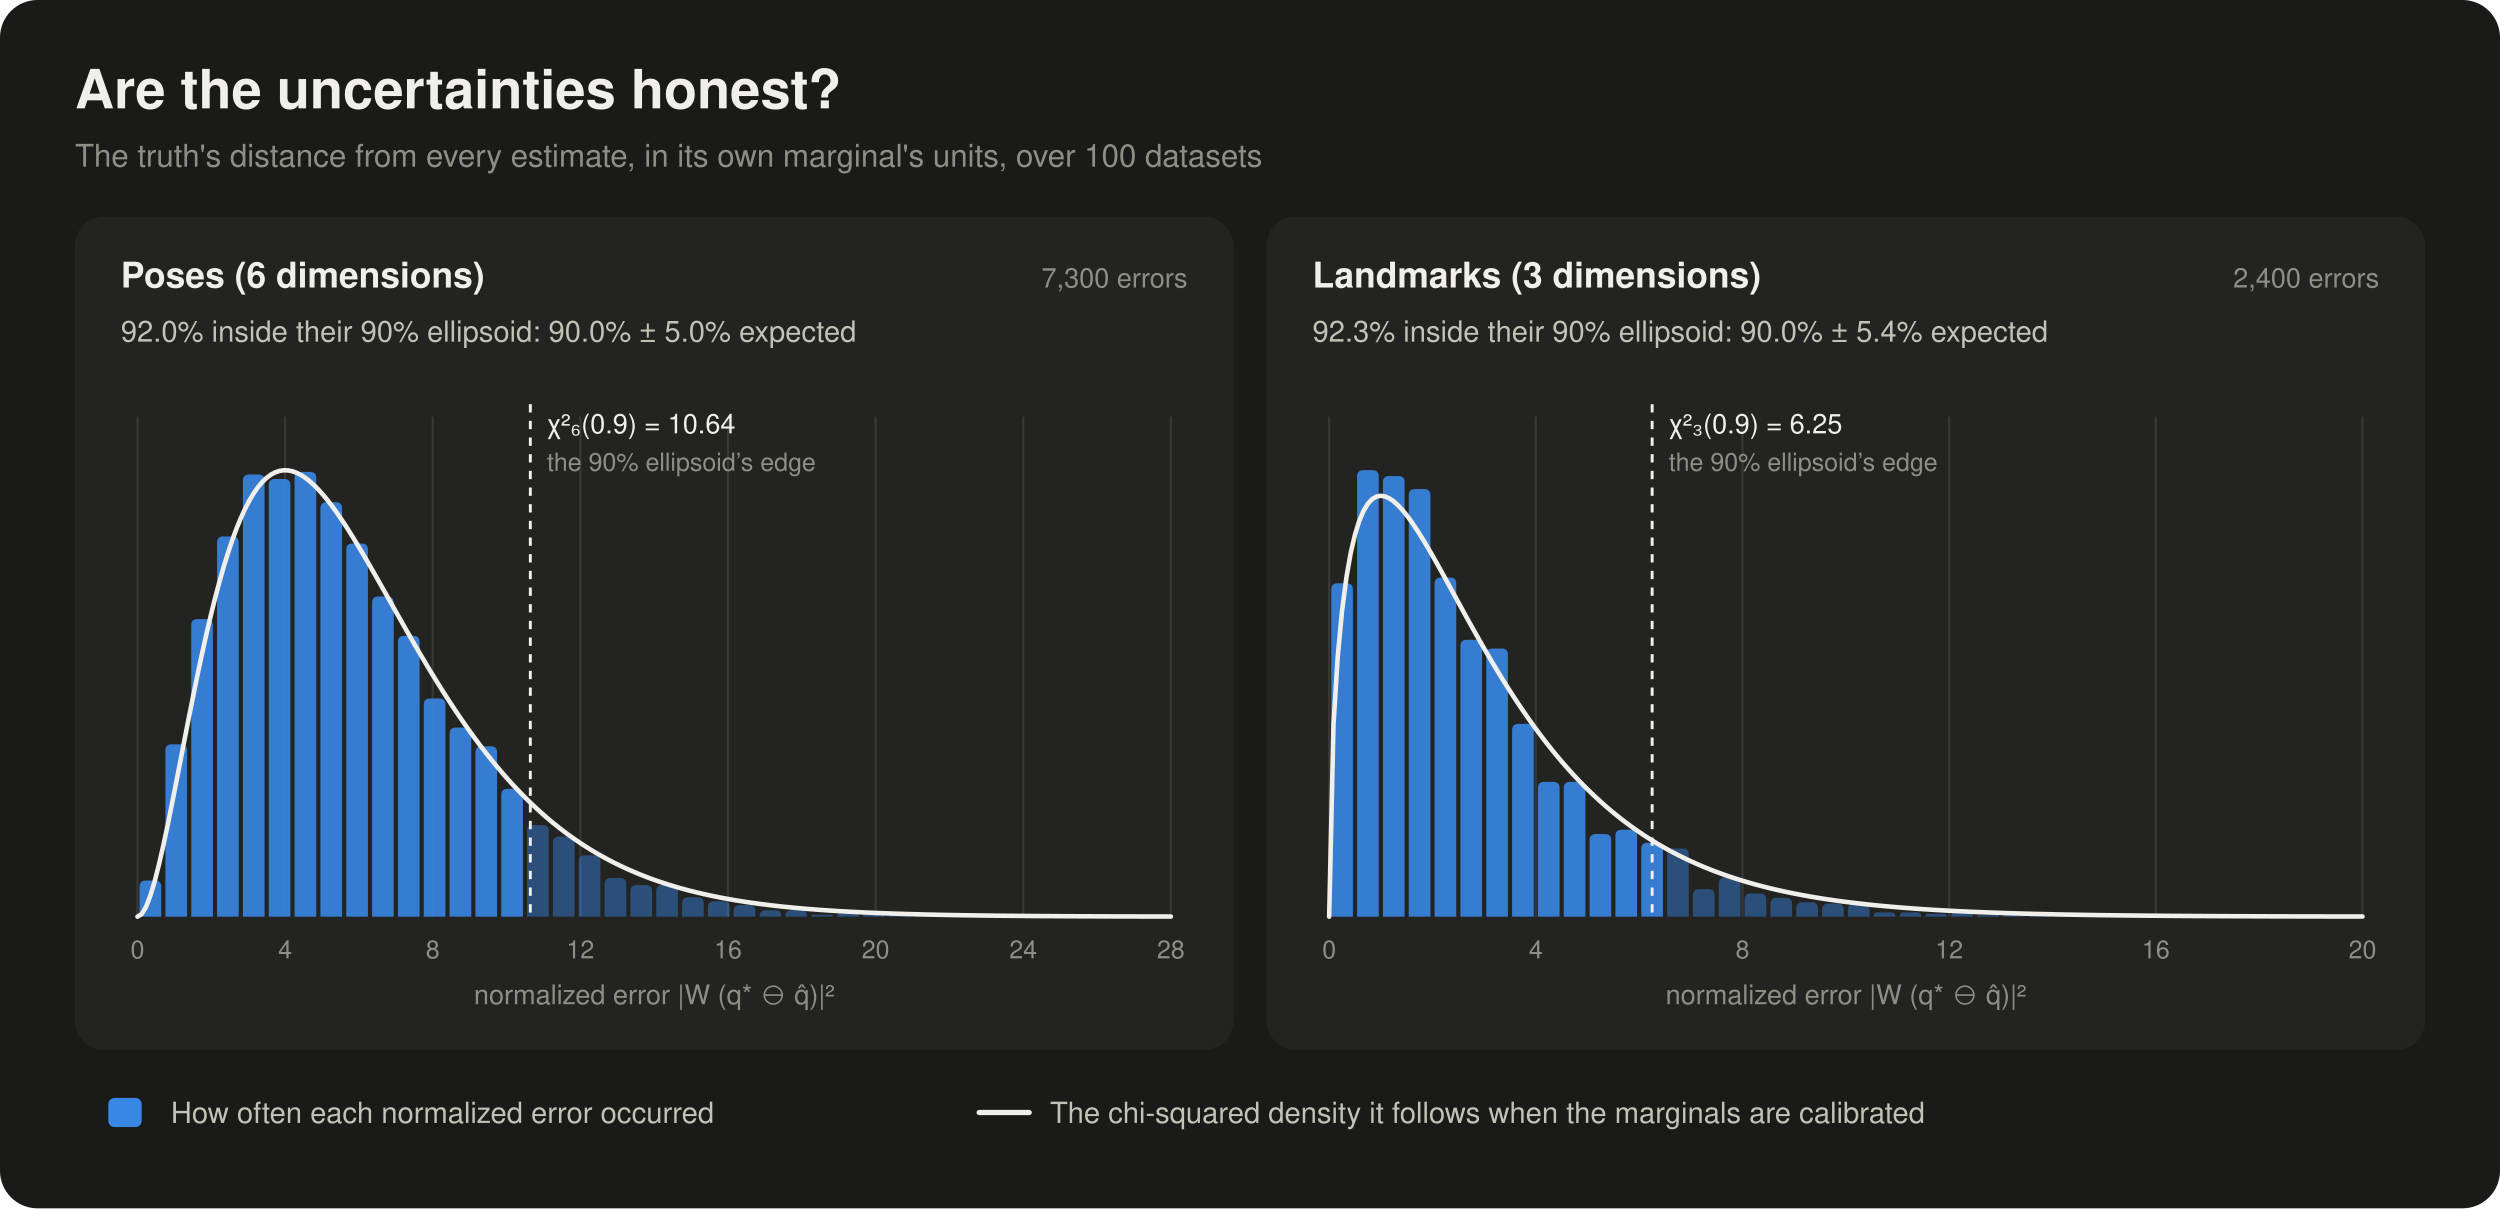
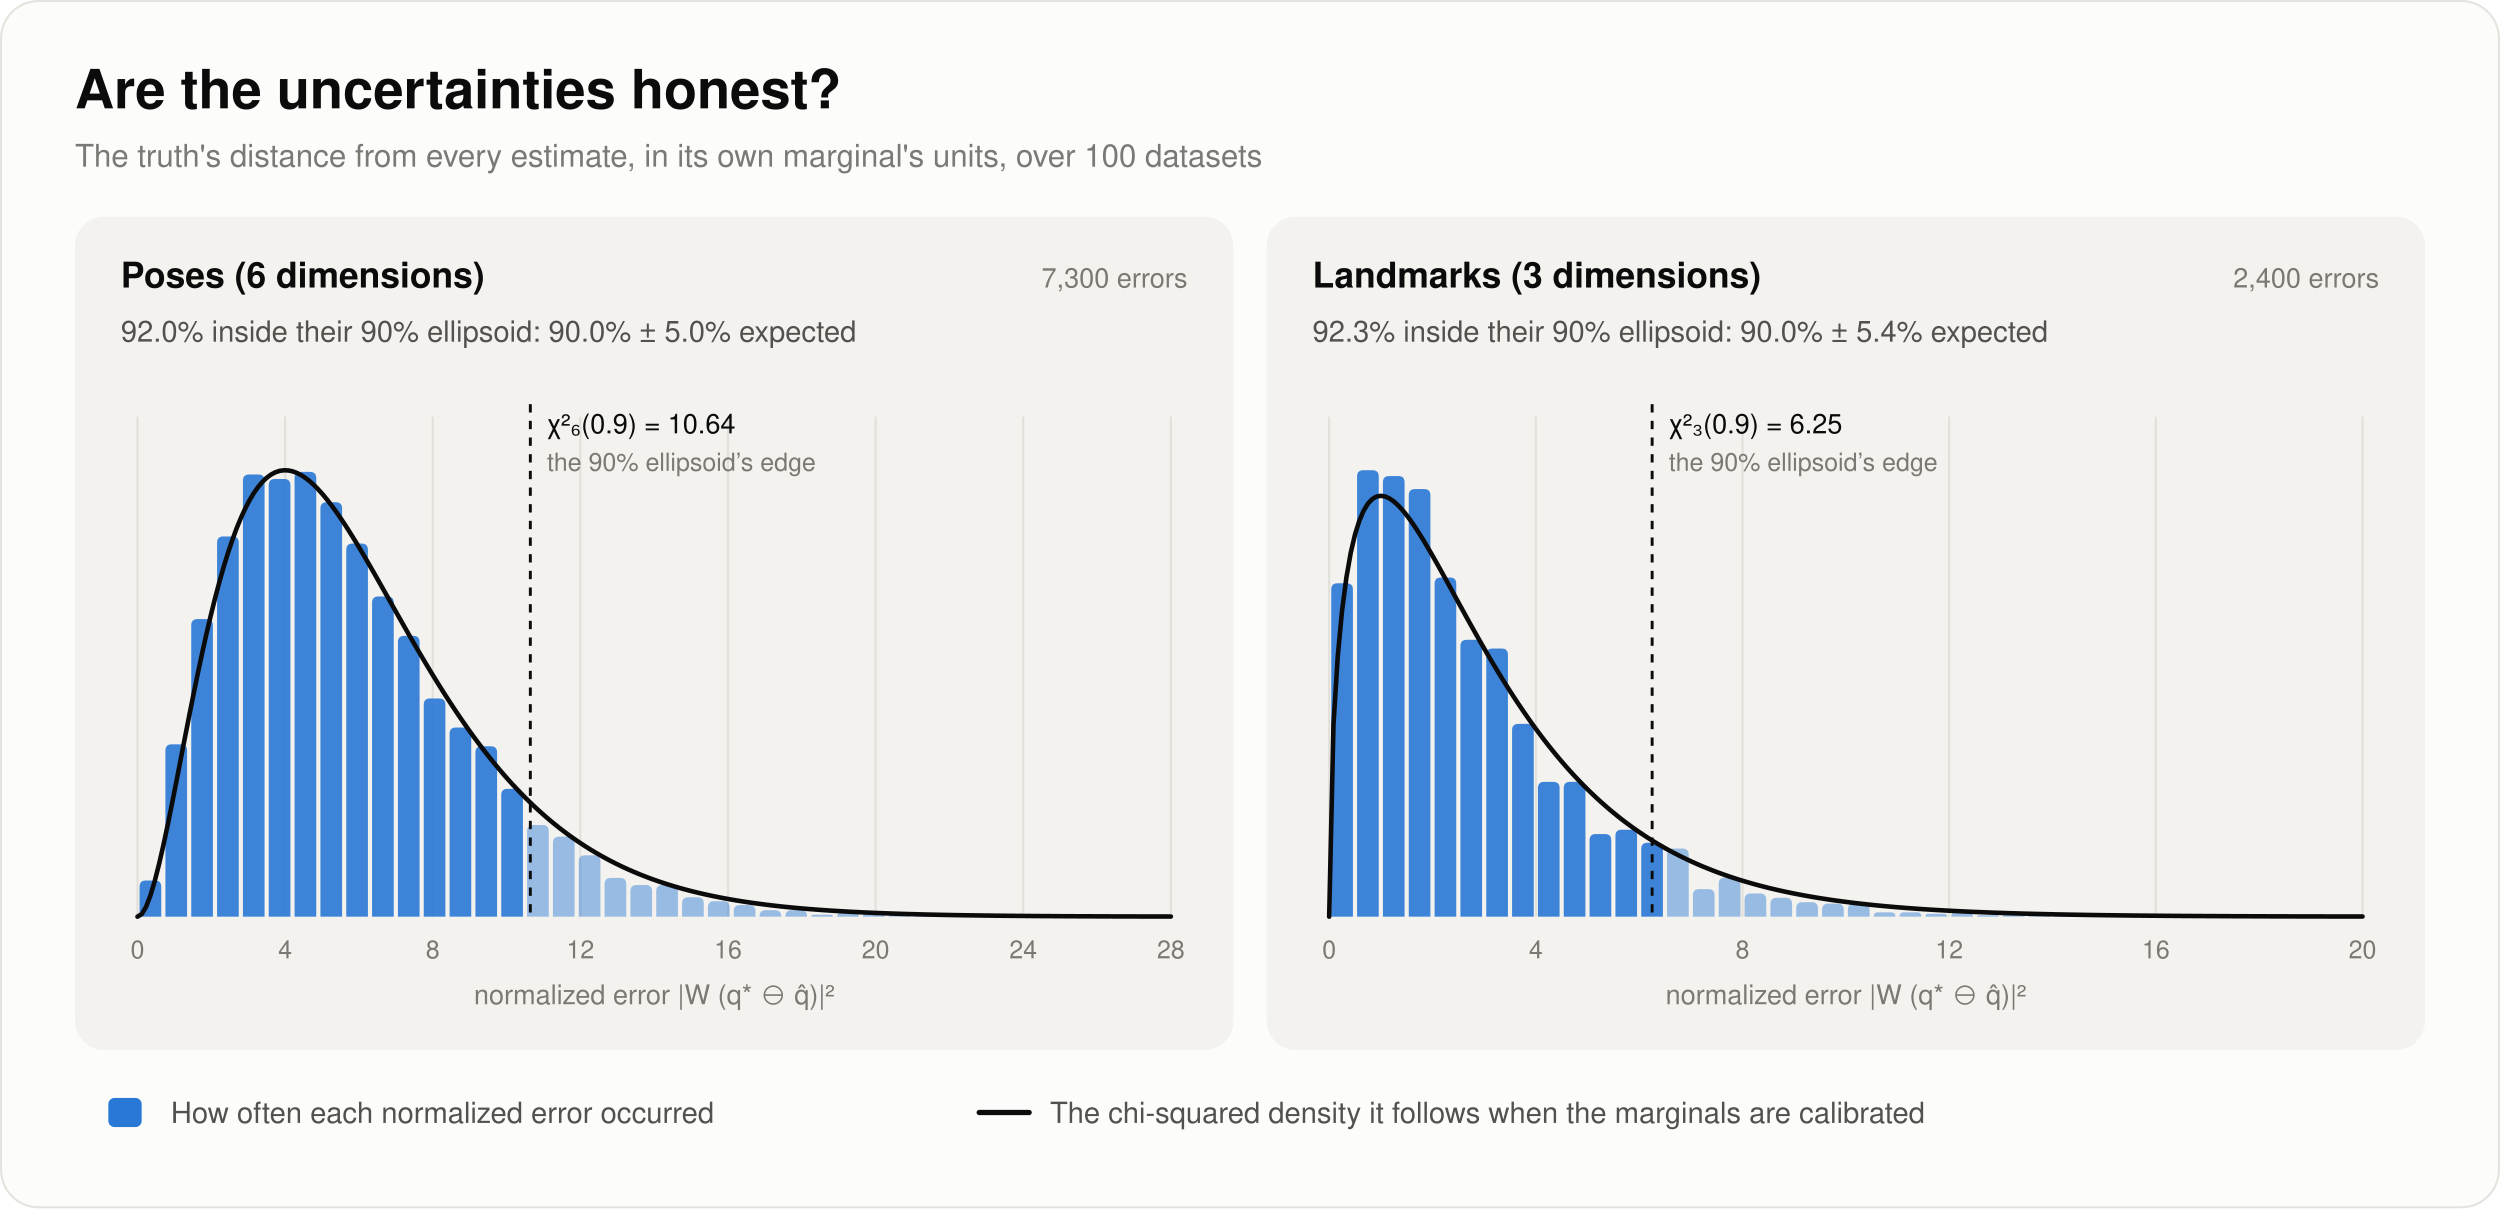
<svg xmlns="http://www.w3.org/2000/svg" viewBox="0 0 1200 580" width="1200" height="580" role="img" aria-label="Histograms of the normalized errors of the poses and the landmarks against the chi-squared densities they follow when the Laplace marginals are calibrated" font-family="ui-sans-serif, system-ui, -apple-system, 'Segoe UI', Helvetica, Arial, sans-serif">
-   <rect width="1200" height="580" rx="18" fill="#1a1a19" />
-   <text x="36" y="52" font-size="26" font-weight="650" fill="#f0efec" text-anchor="start">Are the uncertainties honest?</text>
-   <text x="36" y="80" font-size="15" font-weight="400" fill="#8f8e86" text-anchor="start">The truth's distance from every estimate, in its own marginal's units, over 100 datasets</text>
-   <rect x="36" y="104" width="556" height="400" rx="14" fill="#232321" />
-   <text x="58" y="138" font-size="17" font-weight="600" fill="#f0efec" text-anchor="start">Poses (6 dimensions)</text>
-   <path d="M66 200V440" stroke="#383835" stroke-width="1" />
-   <text x="66" y="460" font-size="12" font-weight="400" fill="#8f8e86" text-anchor="middle">0</text>
-   <path d="M136.86 200V440" stroke="#383835" stroke-width="1" />
-   <text x="136.86" y="460" font-size="12" font-weight="400" fill="#8f8e86" text-anchor="middle">4</text>
-   <path d="M207.71 200V440" stroke="#383835" stroke-width="1" />
-   <text x="207.71" y="460" font-size="12" font-weight="400" fill="#8f8e86" text-anchor="middle">8</text>
-   <path d="M278.57 200V440" stroke="#383835" stroke-width="1" />
-   <text x="278.57" y="460" font-size="12" font-weight="400" fill="#8f8e86" text-anchor="middle">12</text>
-   <path d="M349.43 200V440" stroke="#383835" stroke-width="1" />
-   <text x="349.43" y="460" font-size="12" font-weight="400" fill="#8f8e86" text-anchor="middle">16</text>
-   <path d="M420.29 200V440" stroke="#383835" stroke-width="1" />
-   <text x="420.29" y="460" font-size="12" font-weight="400" fill="#8f8e86" text-anchor="middle">20</text>
-   <path d="M491.14 200V440" stroke="#383835" stroke-width="1" />
-   <text x="491.14" y="460" font-size="12" font-weight="400" fill="#8f8e86" text-anchor="middle">24</text>
-   <path d="M562 200V440" stroke="#383835" stroke-width="1" />
-   <text x="562" y="460" font-size="12" font-weight="400" fill="#8f8e86" text-anchor="middle">28</text>
-   <text x="314" y="482" font-size="13" font-weight="400" fill="#8f8e86" text-anchor="middle">normalized error |W (q* ⊖ q̂)|²</text>
-   <path d="M67 440V425.65Q67 422.65 70 422.65H74.4Q77.4 422.65 77.4 425.65V440Z" fill="#3987e5" fill-opacity="0.9" />
-   <path d="M79.4 440V360.27Q79.4 357.27 82.4 357.27H86.8Q89.8 357.27 89.8 360.27V440Z" fill="#3987e5" fill-opacity="0.9" />
-   <path d="M91.8 440V300.16Q91.8 297.16 94.8 297.16H99.2Q102.2 297.16 102.2 300.16V440Z" fill="#3987e5" fill-opacity="0.9" />
-   <path d="M104.2 440V260.49Q104.2 257.49 107.2 257.49H111.6Q114.6 257.49 114.6 260.49V440Z" fill="#3987e5" fill-opacity="0.9" />
-   <path d="M116.6 440V230.75Q116.6 227.75 119.6 227.75H124Q127 227.75 127 230.75V440Z" fill="#3987e5" fill-opacity="0.9" />
-   <path d="M129 440V232.92Q129 229.92 132 229.92H136.4Q139.4 229.92 139.4 232.92V440Z" fill="#3987e5" fill-opacity="0.9" />
-   <path d="M141.4 440V229.51Q141.4 226.51 144.4 226.51H148.8Q151.8 226.51 151.8 229.51V440Z" fill="#3987e5" fill-opacity="0.9" />
-   <path d="M153.8 440V244.07Q153.8 241.07 156.8 241.07H161.2Q164.2 241.07 164.2 244.07V440Z" fill="#3987e5" fill-opacity="0.9" />
-   <path d="M166.2 440V263.9Q166.2 260.9 169.2 260.9H173.6Q176.6 260.9 176.6 263.9V440Z" fill="#3987e5" fill-opacity="0.9" />
-   <path d="M178.6 440V289.31Q178.6 286.31 181.6 286.31H186Q189 286.31 189 289.31V440Z" fill="#3987e5" fill-opacity="0.9" />
-   <path d="M191 440V308.21Q191 305.21 194 305.21H198.4Q201.4 305.21 201.4 308.21V440Z" fill="#3987e5" fill-opacity="0.9" />
-   <path d="M203.4 440V338.27Q203.4 335.27 206.4 335.27H210.8Q213.8 335.27 213.8 338.27V440Z" fill="#3987e5" fill-opacity="0.9" />
-   <path d="M215.8 440V352.21Q215.8 349.21 218.8 349.21H223.2Q226.2 349.21 226.2 352.21V440Z" fill="#3987e5" fill-opacity="0.9" />
-   <path d="M228.2 440V361.2Q228.2 358.2 231.2 358.2H235.6Q238.6 358.2 238.6 361.2V440Z" fill="#3987e5" fill-opacity="0.9" />
-   <path d="M240.6 440V381.65Q240.6 378.65 243.6 378.65H248Q251 378.65 251 381.65V440Z" fill="#3987e5" fill-opacity="0.9" />
-   <path d="M253 440V399Q253 396 256 396H260.4Q263.4 396 263.4 399V440Z" fill="#3987e5" fill-opacity="0.45" />
-   <path d="M265.4 440V404.58Q265.4 401.58 268.4 401.58H272.8Q275.8 401.58 275.8 404.58V440Z" fill="#3987e5" fill-opacity="0.45" />
-   <path d="M277.8 440V413.56Q277.8 410.56 280.8 410.56H285.2Q288.2 410.56 288.2 413.56V440Z" fill="#3987e5" fill-opacity="0.45" />
-   <path d="M290.2 440V424.41Q290.2 421.41 293.2 421.41H297.6Q300.6 421.41 300.6 424.41V440Z" fill="#3987e5" fill-opacity="0.45" />
-   <path d="M302.6 440V427.82Q302.6 424.82 305.6 424.82H310Q313 424.82 313 427.82V440Z" fill="#3987e5" fill-opacity="0.45" />
-   <path d="M315 440V427.82Q315 424.82 318 424.82H322.4Q325.4 424.82 325.4 427.82V440Z" fill="#3987e5" fill-opacity="0.45" />
-   <path d="M327.4 440V433.7Q327.4 430.7 330.4 430.7H334.8Q337.8 430.7 337.8 433.7V440Z" fill="#3987e5" fill-opacity="0.45" />
-   <path d="M339.8 440V435.56Q339.8 432.56 342.8 432.56H347.2Q350.2 432.56 350.2 435.56V440Z" fill="#3987e5" fill-opacity="0.45" />
-   <path d="M352.2 440V437.42Q352.2 434.42 355.2 434.42H359.6Q362.6 434.42 362.6 437.42V440Z" fill="#3987e5" fill-opacity="0.45" />
-   <path d="M364.6 440V439.9Q364.6 436.9 367.6 436.9H372Q375 436.9 375 439.9V440Z" fill="#3987e5" fill-opacity="0.45" />
-   <path d="M377 440V439.9Q377 436.9 380 436.9H384.4Q387.4 436.9 387.4 439.9V440Z" fill="#3987e5" fill-opacity="0.45" />
-   <path d="M389.4 440V440Q389.4 439.07 390.33 439.07H398.87Q399.8 439.07 399.8 440V440Z" fill="#3987e5" fill-opacity="0.45" />
-   <path d="M401.8 440V440Q401.8 438.14 403.66 438.14H410.34Q412.2 438.14 412.2 440V440Z" fill="#3987e5" fill-opacity="0.45" />
-   <path d="M414.2 440V440Q414.2 438.14 416.06 438.14H422.74Q424.6 438.14 424.6 440V440Z" fill="#3987e5" fill-opacity="0.45" />
-   <path d="M426.6 440V440Q426.6 439.07 427.53 439.07H436.07Q437 439.07 437 440V440Z" fill="#3987e5" fill-opacity="0.45" />
-   <path d="M439 440V440Q439 439.69 439.31 439.69H449.09Q449.4 439.69 449.4 440V440Z" fill="#3987e5" fill-opacity="0.45" />
-   <path d="M488.6 440V440Q488.6 439.69 488.91 439.69H498.69Q499 439.69 499 440V440Z" fill="#3987e5" fill-opacity="0.45" />
-   <path d="M66 440L68.07 438.73L70.13 435.21L72.2 429.82L74.27 422.93L76.33 414.84L78.4 405.83L80.47 396.12L82.53 385.94L84.6 375.46L86.67 364.83L88.73 354.2L90.8 343.68L92.87 333.36L94.93 323.33L97 313.66L99.07 304.4L101.13 295.6L103.2 287.28L105.27 279.48L107.33 272.22L109.4 265.5L111.47 259.34L113.53 253.73L115.6 248.68L117.67 244.16L119.73 240.19L121.8 236.73L123.87 233.78L125.93 231.32L128 229.34L130.07 227.81L132.13 226.71L134.2 226.02L136.27 225.73L138.33 225.8L140.4 226.23L142.47 226.99L144.53 228.05L146.6 229.4L148.67 231.01L150.73 232.87L152.8 234.96L154.87 237.26L156.93 239.75L159 242.41L161.07 245.23L163.13 248.19L165.2 251.28L167.27 254.48L169.33 257.78L171.4 261.16L173.47 264.61L175.53 268.12L177.6 271.69L179.67 275.29L181.73 278.92L183.8 282.57L185.87 286.24L187.93 289.91L190 293.57L192.07 297.22L194.13 300.86L196.2 304.48L198.27 308.07L200.33 311.62L202.4 315.14L204.47 318.62L206.53 322.06L208.6 325.44L210.67 328.78L212.73 332.06L214.8 335.29L216.87 338.46L218.93 341.57L221 344.62L223.07 347.61L225.13 350.54L227.2 353.4L229.27 356.2L231.33 358.94L233.4 361.61L235.47 364.21L237.53 366.75L239.6 369.23L241.67 371.64L243.73 373.98L245.8 376.27L247.87 378.49L249.93 380.65L252 382.75L254.07 384.78L256.13 386.76L258.2 388.68L260.27 390.54L262.33 392.35L264.4 394.1L266.47 395.79L268.53 397.43L270.6 399.02L272.67 400.56L274.73 402.04L276.8 403.48L278.87 404.87L280.93 406.22L283 407.51L285.07 408.77L287.13 409.98L289.2 411.15L291.27 412.28L293.33 413.37L295.4 414.42L297.47 415.43L299.53 416.41L301.6 417.35L303.67 418.25L305.73 419.13L307.8 419.97L309.87 420.78L311.93 421.56L314 422.31L316.07 423.04L318.13 423.73L320.2 424.4L322.27 425.04L324.33 425.66L326.4 426.26L328.47 426.83L330.53 427.38L332.6 427.91L334.67 428.42L336.73 428.9L338.8 429.37L340.87 429.82L342.93 430.25L345 430.67L347.07 431.07L349.13 431.45L351.2 431.81L353.27 432.17L355.33 432.5L357.4 432.83L359.47 433.14L361.53 433.43L363.6 433.72L365.67 433.99L367.73 434.25L369.8 434.51L371.87 434.75L373.93 434.98L376 435.2L378.07 435.41L380.13 435.61L382.2 435.81L384.27 435.99L386.33 436.17L388.4 436.34L390.47 436.5L392.53 436.66L394.6 436.81L396.67 436.95L398.73 437.09L400.8 437.22L402.87 437.34L404.93 437.46L407 437.58L409.07 437.69L411.13 437.79L413.2 437.89L415.27 437.99L417.33 438.08L419.4 438.17L421.47 438.25L423.53 438.33L425.6 438.41L427.67 438.48L429.73 438.55L431.8 438.62L433.87 438.68L435.93 438.74L438 438.8L440.07 438.85L442.13 438.91L444.2 438.96L446.27 439.01L448.33 439.05L450.4 439.1L452.47 439.14L454.53 439.18L456.6 439.22L458.67 439.25L460.73 439.29L462.8 439.32L464.87 439.35L466.93 439.38L469 439.41L471.07 439.44L473.13 439.47L475.2 439.49L477.27 439.52L479.33 439.54L481.4 439.56L483.47 439.58L485.53 439.6L487.6 439.62L489.67 439.64L491.73 439.65L493.8 439.67L495.87 439.69L497.93 439.7L500 439.72L502.07 439.73L504.13 439.74L506.2 439.75L508.27 439.77L510.33 439.78L512.4 439.79L514.47 439.8L516.53 439.81L518.6 439.82L520.67 439.83L522.73 439.83L524.8 439.84L526.87 439.85L528.93 439.86L531 439.86L533.07 439.87L535.13 439.88L537.2 439.88L539.27 439.89L541.33 439.89L543.4 439.9L545.47 439.9L547.53 439.91L549.6 439.91L551.67 439.92L553.73 439.92L555.8 439.93L557.87 439.93L559.93 439.93L562 439.94" fill="none" stroke="#f0efec" stroke-width="2.2" stroke-linejoin="round" stroke-linecap="round" />
-   <path d="M254.56 194V440" stroke="#f0efec" stroke-width="1.4" stroke-dasharray="4 4" />
-   <text x="262.56" y="208" font-size="13" font-weight="400" fill="#f0efec" text-anchor="start">χ²₆(0.9) = 10.64</text>
-   <text x="262.56" y="226" font-size="12" font-weight="400" fill="#8f8e86" text-anchor="start">the 90% ellipsoid’s edge</text>
-   <text x="58" y="164" font-size="14" font-weight="400" fill="#c3c2b7" text-anchor="start">92.0% inside their 90% ellipsoid: 90.0% ± 5.0% expected</text>
-   <text x="570" y="138" font-size="13" font-weight="400" fill="#8f8e86" text-anchor="end">7,300 errors</text>
-   <rect x="608" y="104" width="556" height="400" rx="14" fill="#232321" />
-   <text x="630" y="138" font-size="17" font-weight="600" fill="#f0efec" text-anchor="start">Landmarks (3 dimensions)</text>
-   <path d="M638 200V440" stroke="#383835" stroke-width="1" />
-   <text x="638" y="460" font-size="12" font-weight="400" fill="#8f8e86" text-anchor="middle">0</text>
-   <path d="M737.2 200V440" stroke="#383835" stroke-width="1" />
-   <text x="737.2" y="460" font-size="12" font-weight="400" fill="#8f8e86" text-anchor="middle">4</text>
-   <path d="M836.4 200V440" stroke="#383835" stroke-width="1" />
-   <text x="836.4" y="460" font-size="12" font-weight="400" fill="#8f8e86" text-anchor="middle">8</text>
-   <path d="M935.6 200V440" stroke="#383835" stroke-width="1" />
-   <text x="935.6" y="460" font-size="12" font-weight="400" fill="#8f8e86" text-anchor="middle">12</text>
-   <path d="M1034.8 200V440" stroke="#383835" stroke-width="1" />
-   <text x="1034.8" y="460" font-size="12" font-weight="400" fill="#8f8e86" text-anchor="middle">16</text>
-   <path d="M1134 200V440" stroke="#383835" stroke-width="1" />
-   <text x="1134" y="460" font-size="12" font-weight="400" fill="#8f8e86" text-anchor="middle">20</text>
-   <text x="886" y="482" font-size="13" font-weight="400" fill="#8f8e86" text-anchor="middle">normalized error |W (q* ⊖ q̂)|²</text>
-   <path d="M639 440V282.98Q639 279.98 642 279.98H646.4Q649.4 279.98 649.4 282.98V440Z" fill="#3987e5" fill-opacity="0.9" />
-   <path d="M651.4 440V228.71Q651.4 225.71 654.4 225.71H658.8Q661.8 225.71 661.8 228.71V440Z" fill="#3987e5" fill-opacity="0.9" />
-   <path d="M663.8 440V231.5Q663.8 228.5 666.8 228.5H671.2Q674.2 228.5 674.2 231.5V440Z" fill="#3987e5" fill-opacity="0.9" />
-   <path d="M676.2 440V237.76Q676.2 234.76 679.2 234.76H683.6Q686.6 234.76 686.6 237.76V440Z" fill="#3987e5" fill-opacity="0.9" />
-   <path d="M688.6 440V280.2Q688.6 277.2 691.6 277.2H696Q699 277.2 699 280.2V440Z" fill="#3987e5" fill-opacity="0.9" />
-   <path d="M701 440V310.12Q701 307.12 704 307.12H708.4Q711.4 307.12 711.4 310.12V440Z" fill="#3987e5" fill-opacity="0.9" />
-   <path d="M713.4 440V314.29Q713.4 311.29 716.4 311.29H720.8Q723.8 311.29 723.8 314.29V440Z" fill="#3987e5" fill-opacity="0.9" />
-   <path d="M725.8 440V350.47Q725.8 347.47 728.8 347.47H733.2Q736.2 347.47 736.2 350.47V440Z" fill="#3987e5" fill-opacity="0.9" />
-   <path d="M738.2 440V378.3Q738.2 375.3 741.2 375.3H745.6Q748.6 375.3 748.6 378.3V440Z" fill="#3987e5" fill-opacity="0.9" />
-   <path d="M750.6 440V378.3Q750.6 375.3 753.6 375.3H758Q761 375.3 761 378.3V440Z" fill="#3987e5" fill-opacity="0.9" />
-   <path d="M763 440V403.34Q763 400.34 766 400.34H770.4Q773.4 400.34 773.4 403.34V440Z" fill="#3987e5" fill-opacity="0.9" />
-   <path d="M775.4 440V401.26Q775.4 398.26 778.4 398.26H782.8Q785.8 398.26 785.8 401.26V440Z" fill="#3987e5" fill-opacity="0.9" />
-   <path d="M787.8 440V407.52Q787.8 404.52 790.8 404.52H795.2Q798.2 404.52 798.2 407.52V440Z" fill="#3987e5" fill-opacity="0.9" />
-   <path d="M800.2 440V410.3Q800.2 407.3 803.2 407.3H807.6Q810.6 407.3 810.6 410.3V440Z" fill="#3987e5" fill-opacity="0.45" />
-   <path d="M812.6 440V429.78Q812.6 426.78 815.6 426.78H820Q823 426.78 823 429.78V440Z" fill="#3987e5" fill-opacity="0.45" />
-   <path d="M825 440V424.22Q825 421.22 828 421.22H832.4Q835.4 421.22 835.4 424.22V440Z" fill="#3987e5" fill-opacity="0.45" />
-   <path d="M837.4 440V431.87Q837.4 428.87 840.4 428.87H844.8Q847.8 428.87 847.8 431.87V440Z" fill="#3987e5" fill-opacity="0.45" />
-   <path d="M849.8 440V433.96Q849.8 430.96 852.8 430.96H857.2Q860.2 430.96 860.2 433.96V440Z" fill="#3987e5" fill-opacity="0.45" />
-   <path d="M862.2 440V436.04Q862.2 433.04 865.2 433.04H869.6Q872.6 433.04 872.6 436.04V440Z" fill="#3987e5" fill-opacity="0.45" />
-   <path d="M874.6 440V436.74Q874.6 433.74 877.6 433.74H882Q885 433.74 885 436.74V440Z" fill="#3987e5" fill-opacity="0.45" />
-   <path d="M887 440V436.74Q887 433.74 890 433.74H894.4Q897.4 433.74 897.4 436.74V440Z" fill="#3987e5" fill-opacity="0.45" />
-   <path d="M899.4 440V440Q899.4 437.91 901.49 437.91H907.71Q909.8 437.91 909.8 440V440Z" fill="#3987e5" fill-opacity="0.45" />
-   <path d="M911.8 440V440Q911.8 437.91 913.89 437.91H920.11Q922.2 437.91 922.2 440V440Z" fill="#3987e5" fill-opacity="0.45" />
-   <path d="M924.2 440V440Q924.2 438.61 925.59 438.61H933.21Q934.6 438.61 934.6 440V440Z" fill="#3987e5" fill-opacity="0.45" />
-   <path d="M936.6 440V440Q936.6 437.91 938.69 437.91H944.91Q947 437.91 947 440V440Z" fill="#3987e5" fill-opacity="0.45" />
-   <path d="M949 440V440Q949 439.3 949.7 439.3H958.7Q959.4 439.3 959.4 440V440Z" fill="#3987e5" fill-opacity="0.45" />
-   <path d="M961.4 440V440Q961.4 438.61 962.79 438.61H970.41Q971.8 438.61 971.8 440V440Z" fill="#3987e5" fill-opacity="0.45" />
-   <path d="M973.8 440V440Q973.8 439.3 974.5 439.3H983.5Q984.2 439.3 984.2 440V440Z" fill="#3987e5" fill-opacity="0.45" />
-   <path d="M986.2 440V440Q986.2 439.3 986.9 439.3H995.9Q996.6 439.3 996.6 440V440Z" fill="#3987e5" fill-opacity="0.45" />
-   <path d="M638 440L640.07 347.78L642.13 314.9L644.2 293.03L646.27 277.22L648.33 265.44L650.4 256.58L652.47 249.97L654.53 245.14L656.6 241.75L658.67 239.56L660.73 238.35L662.8 237.98L664.87 238.32L666.93 239.24L669 240.68L671.07 242.54L673.13 244.77L675.2 247.31L677.27 250.11L679.33 253.13L681.4 256.33L683.47 259.68L685.53 263.15L687.6 266.72L689.67 270.36L691.73 274.06L693.8 277.8L695.87 281.57L697.93 285.34L700 289.12L702.07 292.88L704.13 296.63L706.2 300.35L708.27 304.03L710.33 307.68L712.4 311.28L714.47 314.83L716.53 318.32L718.6 321.76L720.67 325.15L722.73 328.46L724.8 331.72L726.87 334.91L728.93 338.03L731 341.09L733.07 344.08L735.13 347L737.2 349.85L739.27 352.63L741.33 355.35L743.4 357.99L745.47 360.57L747.53 363.08L749.6 365.53L751.67 367.91L753.73 370.23L755.8 372.48L757.87 374.67L759.93 376.8L762 378.87L764.07 380.87L766.13 382.82L768.2 384.72L770.27 386.55L772.33 388.34L774.4 390.06L776.47 391.74L778.53 393.37L780.6 394.94L782.67 396.47L784.73 397.95L786.8 399.38L788.87 400.77L790.93 402.11L793 403.41L795.07 404.67L797.13 405.89L799.2 407.07L801.27 408.22L803.33 409.32L805.4 410.39L807.47 411.42L809.53 412.42L811.6 413.39L813.67 414.32L815.73 415.23L817.8 416.1L819.87 416.94L821.93 417.76L824 418.55L826.07 419.31L828.13 420.05L830.2 420.76L832.27 421.44L834.33 422.11L836.4 422.75L838.47 423.36L840.53 423.96L842.6 424.54L844.67 425.09L846.73 425.63L848.8 426.15L850.87 426.65L852.93 427.13L855 427.6L857.07 428.05L859.13 428.48L861.2 428.9L863.27 429.3L865.33 429.69L867.4 430.07L869.47 430.43L871.53 430.78L873.6 431.12L875.67 431.44L877.73 431.76L879.8 432.06L881.87 432.35L883.93 432.63L886 432.9L888.07 433.16L890.13 433.42L892.2 433.66L894.27 433.89L896.33 434.12L898.4 434.34L900.47 434.55L902.53 434.75L904.6 434.94L906.67 435.13L908.73 435.31L910.8 435.49L912.87 435.65L914.93 435.82L917 435.97L919.07 436.12L921.13 436.27L923.2 436.41L925.27 436.54L927.33 436.67L929.4 436.79L931.47 436.91L933.53 437.03L935.6 437.14L937.67 437.25L939.73 437.35L941.8 437.45L943.87 437.55L945.93 437.64L948 437.73L950.07 437.81L952.13 437.89L954.2 437.97L956.27 438.05L958.33 438.12L960.4 438.19L962.47 438.26L964.53 438.33L966.6 438.39L968.67 438.45L970.73 438.51L972.8 438.57L974.87 438.62L976.93 438.67L979 438.72L981.07 438.77L983.13 438.82L985.2 438.86L987.27 438.91L989.33 438.95L991.4 438.99L993.47 439.03L995.53 439.06L997.6 439.1L999.67 439.13L1001.73 439.17L1003.8 439.2L1005.87 439.23L1007.93 439.26L1010 439.29L1012.07 439.31L1014.13 439.34L1016.2 439.37L1018.27 439.39L1020.33 439.41L1022.4 439.44L1024.47 439.46L1026.53 439.48L1028.6 439.5L1030.67 439.52L1032.73 439.54L1034.8 439.55L1036.87 439.57L1038.93 439.59L1041 439.6L1043.07 439.62L1045.13 439.63L1047.2 439.65L1049.27 439.66L1051.33 439.67L1053.4 439.69L1055.47 439.7L1057.53 439.71L1059.6 439.72L1061.67 439.73L1063.73 439.74L1065.8 439.75L1067.87 439.76L1069.93 439.77L1072 439.78L1074.07 439.79L1076.13 439.8L1078.2 439.8L1080.27 439.81L1082.33 439.82L1084.4 439.83L1086.47 439.83L1088.53 439.84L1090.6 439.85L1092.67 439.85L1094.73 439.86L1096.8 439.86L1098.87 439.87L1100.93 439.87L1103 439.88L1105.07 439.88L1107.13 439.89L1109.2 439.89L1111.27 439.9L1113.33 439.9L1115.4 439.9L1117.47 439.91L1119.53 439.91L1121.6 439.91L1123.67 439.92L1125.73 439.92L1127.8 439.92L1129.87 439.93L1131.93 439.93L1134 439.93" fill="none" stroke="#f0efec" stroke-width="2.2" stroke-linejoin="round" stroke-linecap="round" />
-   <path d="M793.03 194V440" stroke="#f0efec" stroke-width="1.4" stroke-dasharray="4 4" />
-   <text x="801.03" y="208" font-size="13" font-weight="400" fill="#f0efec" text-anchor="start">χ²₃(0.9) = 6.25</text>
-   <text x="801.03" y="226" font-size="12" font-weight="400" fill="#8f8e86" text-anchor="start">the 90% ellipsoid’s edge</text>
-   <text x="630" y="164" font-size="14" font-weight="400" fill="#c3c2b7" text-anchor="start">92.3% inside their 90% ellipsoid: 90.0% ± 5.4% expected</text>
-   <text x="1142" y="138" font-size="13" font-weight="400" fill="#8f8e86" text-anchor="end">2,400 errors</text>
-   <rect x="52" y="527" width="16" height="14" rx="3" fill="#3987e5" />
-   <text x="82" y="539" font-size="14" font-weight="400" fill="#c3c2b7" text-anchor="start">How often each normalized error occurred</text>
-   <path d="M470 534L494 534" fill="none" stroke="#f0efec" stroke-width="2.5" stroke-linejoin="round" stroke-linecap="round" />
-   <text x="504" y="539" font-size="14" font-weight="400" fill="#c3c2b7" text-anchor="start">The chi-squared density it follows when the marginals are calibrated</text>
+   <rect x="0.5" y="0.5" width="1199" height="579" rx="18" fill="#fcfcfb" stroke="#e4e3de" />
+   <text x="36" y="52" font-size="26" font-weight="650" fill="#0b0b0b" text-anchor="start">Are the uncertainties honest?</text>
+   <text x="36" y="80" font-size="15" font-weight="400" fill="#7a7974" text-anchor="start">The truth's distance from every estimate, in its own marginal's units, over 100 datasets</text>
+   <rect x="36" y="104" width="556" height="400" rx="14" fill="#f3f2ee" />
+   <text x="58" y="138" font-size="17" font-weight="600" fill="#0b0b0b" text-anchor="start">Poses (6 dimensions)</text>
+   <path d="M66 200V440" stroke="#e1e0da" stroke-width="1" />
+   <text x="66" y="460" font-size="12" font-weight="400" fill="#7a7974" text-anchor="middle">0</text>
+   <path d="M136.86 200V440" stroke="#e1e0da" stroke-width="1" />
+   <text x="136.86" y="460" font-size="12" font-weight="400" fill="#7a7974" text-anchor="middle">4</text>
+   <path d="M207.71 200V440" stroke="#e1e0da" stroke-width="1" />
+   <text x="207.71" y="460" font-size="12" font-weight="400" fill="#7a7974" text-anchor="middle">8</text>
+   <path d="M278.57 200V440" stroke="#e1e0da" stroke-width="1" />
+   <text x="278.57" y="460" font-size="12" font-weight="400" fill="#7a7974" text-anchor="middle">12</text>
+   <path d="M349.43 200V440" stroke="#e1e0da" stroke-width="1" />
+   <text x="349.43" y="460" font-size="12" font-weight="400" fill="#7a7974" text-anchor="middle">16</text>
+   <path d="M420.29 200V440" stroke="#e1e0da" stroke-width="1" />
+   <text x="420.29" y="460" font-size="12" font-weight="400" fill="#7a7974" text-anchor="middle">20</text>
+   <path d="M491.14 200V440" stroke="#e1e0da" stroke-width="1" />
+   <text x="491.14" y="460" font-size="12" font-weight="400" fill="#7a7974" text-anchor="middle">24</text>
+   <path d="M562 200V440" stroke="#e1e0da" stroke-width="1" />
+   <text x="562" y="460" font-size="12" font-weight="400" fill="#7a7974" text-anchor="middle">28</text>
+   <text x="314" y="482" font-size="13" font-weight="400" fill="#7a7974" text-anchor="middle">normalized error |W (q* ⊖ q̂)|²</text>
+   <path d="M67 440V425.65Q67 422.65 70 422.65H74.4Q77.4 422.65 77.4 425.65V440Z" fill="#2a78d6" fill-opacity="0.9" />
+   <path d="M79.4 440V360.27Q79.4 357.27 82.4 357.27H86.8Q89.8 357.27 89.8 360.27V440Z" fill="#2a78d6" fill-opacity="0.9" />
+   <path d="M91.8 440V300.16Q91.8 297.16 94.8 297.16H99.2Q102.2 297.16 102.2 300.16V440Z" fill="#2a78d6" fill-opacity="0.9" />
+   <path d="M104.2 440V260.49Q104.2 257.49 107.2 257.49H111.6Q114.6 257.49 114.6 260.49V440Z" fill="#2a78d6" fill-opacity="0.9" />
+   <path d="M116.6 440V230.75Q116.6 227.75 119.6 227.75H124Q127 227.75 127 230.75V440Z" fill="#2a78d6" fill-opacity="0.9" />
+   <path d="M129 440V232.92Q129 229.92 132 229.92H136.4Q139.4 229.92 139.4 232.92V440Z" fill="#2a78d6" fill-opacity="0.9" />
+   <path d="M141.4 440V229.51Q141.4 226.51 144.4 226.51H148.8Q151.8 226.51 151.8 229.51V440Z" fill="#2a78d6" fill-opacity="0.9" />
+   <path d="M153.8 440V244.07Q153.8 241.07 156.8 241.07H161.2Q164.2 241.07 164.2 244.07V440Z" fill="#2a78d6" fill-opacity="0.9" />
+   <path d="M166.2 440V263.9Q166.2 260.9 169.2 260.9H173.6Q176.6 260.9 176.6 263.9V440Z" fill="#2a78d6" fill-opacity="0.9" />
+   <path d="M178.6 440V289.31Q178.6 286.31 181.6 286.31H186Q189 286.31 189 289.31V440Z" fill="#2a78d6" fill-opacity="0.9" />
+   <path d="M191 440V308.21Q191 305.21 194 305.21H198.4Q201.4 305.21 201.4 308.21V440Z" fill="#2a78d6" fill-opacity="0.9" />
+   <path d="M203.4 440V338.27Q203.4 335.27 206.4 335.27H210.8Q213.8 335.27 213.8 338.27V440Z" fill="#2a78d6" fill-opacity="0.9" />
+   <path d="M215.8 440V352.21Q215.8 349.21 218.8 349.21H223.2Q226.2 349.21 226.2 352.21V440Z" fill="#2a78d6" fill-opacity="0.9" />
+   <path d="M228.2 440V361.2Q228.2 358.2 231.2 358.2H235.6Q238.6 358.2 238.6 361.2V440Z" fill="#2a78d6" fill-opacity="0.9" />
+   <path d="M240.6 440V381.65Q240.6 378.65 243.6 378.65H248Q251 378.65 251 381.65V440Z" fill="#2a78d6" fill-opacity="0.9" />
+   <path d="M253 440V399Q253 396 256 396H260.4Q263.4 396 263.4 399V440Z" fill="#2a78d6" fill-opacity="0.45" />
+   <path d="M265.4 440V404.58Q265.4 401.58 268.4 401.58H272.8Q275.8 401.58 275.8 404.58V440Z" fill="#2a78d6" fill-opacity="0.45" />
+   <path d="M277.8 440V413.56Q277.8 410.56 280.8 410.56H285.2Q288.2 410.56 288.2 413.56V440Z" fill="#2a78d6" fill-opacity="0.45" />
+   <path d="M290.2 440V424.41Q290.2 421.41 293.2 421.41H297.6Q300.6 421.41 300.6 424.41V440Z" fill="#2a78d6" fill-opacity="0.45" />
+   <path d="M302.6 440V427.82Q302.6 424.82 305.6 424.82H310Q313 424.82 313 427.82V440Z" fill="#2a78d6" fill-opacity="0.45" />
+   <path d="M315 440V427.82Q315 424.82 318 424.82H322.4Q325.4 424.82 325.4 427.82V440Z" fill="#2a78d6" fill-opacity="0.45" />
+   <path d="M327.4 440V433.7Q327.4 430.7 330.4 430.7H334.8Q337.8 430.7 337.8 433.7V440Z" fill="#2a78d6" fill-opacity="0.45" />
+   <path d="M339.8 440V435.56Q339.8 432.56 342.8 432.56H347.2Q350.2 432.56 350.2 435.56V440Z" fill="#2a78d6" fill-opacity="0.45" />
+   <path d="M352.2 440V437.42Q352.2 434.42 355.2 434.42H359.6Q362.6 434.42 362.6 437.42V440Z" fill="#2a78d6" fill-opacity="0.45" />
+   <path d="M364.6 440V439.9Q364.6 436.9 367.6 436.9H372Q375 436.9 375 439.9V440Z" fill="#2a78d6" fill-opacity="0.45" />
+   <path d="M377 440V439.9Q377 436.9 380 436.9H384.4Q387.4 436.9 387.4 439.9V440Z" fill="#2a78d6" fill-opacity="0.45" />
+   <path d="M389.4 440V440Q389.4 439.07 390.33 439.07H398.87Q399.8 439.07 399.8 440V440Z" fill="#2a78d6" fill-opacity="0.45" />
+   <path d="M401.8 440V440Q401.8 438.14 403.66 438.14H410.34Q412.2 438.14 412.2 440V440Z" fill="#2a78d6" fill-opacity="0.45" />
+   <path d="M414.2 440V440Q414.2 438.14 416.06 438.14H422.74Q424.6 438.14 424.6 440V440Z" fill="#2a78d6" fill-opacity="0.45" />
+   <path d="M426.6 440V440Q426.6 439.07 427.53 439.07H436.07Q437 439.07 437 440V440Z" fill="#2a78d6" fill-opacity="0.45" />
+   <path d="M439 440V440Q439 439.69 439.31 439.69H449.09Q449.4 439.69 449.4 440V440Z" fill="#2a78d6" fill-opacity="0.45" />
+   <path d="M488.6 440V440Q488.6 439.69 488.91 439.69H498.69Q499 439.69 499 440V440Z" fill="#2a78d6" fill-opacity="0.45" />
+   <path d="M66 440L68.07 438.73L70.13 435.21L72.2 429.82L74.27 422.93L76.33 414.84L78.4 405.83L80.47 396.12L82.53 385.94L84.6 375.46L86.67 364.83L88.73 354.2L90.8 343.68L92.87 333.36L94.93 323.33L97 313.66L99.07 304.4L101.13 295.6L103.2 287.28L105.27 279.48L107.33 272.22L109.4 265.5L111.47 259.34L113.53 253.73L115.6 248.68L117.67 244.16L119.73 240.19L121.8 236.73L123.87 233.78L125.93 231.32L128 229.34L130.07 227.81L132.13 226.71L134.2 226.02L136.27 225.73L138.33 225.8L140.4 226.23L142.47 226.99L144.53 228.05L146.6 229.4L148.67 231.01L150.73 232.87L152.8 234.96L154.87 237.26L156.93 239.75L159 242.41L161.07 245.23L163.13 248.19L165.2 251.28L167.27 254.48L169.33 257.78L171.4 261.16L173.47 264.61L175.53 268.12L177.6 271.69L179.67 275.29L181.73 278.92L183.8 282.57L185.87 286.24L187.93 289.91L190 293.57L192.07 297.22L194.13 300.86L196.2 304.48L198.27 308.07L200.33 311.62L202.4 315.14L204.47 318.62L206.53 322.06L208.6 325.44L210.67 328.78L212.73 332.06L214.8 335.29L216.87 338.46L218.93 341.57L221 344.62L223.07 347.61L225.13 350.54L227.2 353.4L229.27 356.2L231.33 358.94L233.4 361.61L235.47 364.21L237.53 366.75L239.6 369.23L241.67 371.64L243.73 373.98L245.8 376.27L247.87 378.49L249.93 380.65L252 382.75L254.07 384.78L256.13 386.76L258.2 388.68L260.27 390.54L262.33 392.35L264.4 394.1L266.47 395.79L268.53 397.43L270.6 399.02L272.67 400.56L274.73 402.04L276.8 403.48L278.87 404.87L280.93 406.22L283 407.51L285.07 408.77L287.13 409.98L289.2 411.15L291.27 412.28L293.33 413.37L295.4 414.42L297.47 415.43L299.53 416.41L301.6 417.35L303.67 418.25L305.73 419.13L307.8 419.97L309.87 420.78L311.93 421.56L314 422.31L316.07 423.04L318.13 423.73L320.2 424.4L322.27 425.04L324.33 425.66L326.4 426.26L328.47 426.83L330.53 427.38L332.6 427.91L334.67 428.42L336.73 428.9L338.8 429.37L340.87 429.82L342.93 430.25L345 430.67L347.07 431.07L349.13 431.45L351.2 431.81L353.27 432.17L355.33 432.5L357.4 432.83L359.47 433.14L361.53 433.43L363.6 433.72L365.67 433.99L367.73 434.25L369.8 434.51L371.87 434.75L373.93 434.98L376 435.2L378.07 435.41L380.13 435.61L382.2 435.81L384.27 435.99L386.33 436.17L388.4 436.34L390.47 436.5L392.53 436.66L394.6 436.81L396.67 436.95L398.73 437.09L400.8 437.22L402.87 437.34L404.93 437.46L407 437.58L409.07 437.69L411.13 437.79L413.2 437.89L415.27 437.99L417.33 438.08L419.4 438.17L421.47 438.25L423.53 438.33L425.6 438.41L427.67 438.48L429.73 438.55L431.8 438.62L433.87 438.68L435.93 438.74L438 438.8L440.07 438.85L442.13 438.91L444.2 438.96L446.27 439.01L448.33 439.05L450.4 439.1L452.47 439.14L454.53 439.18L456.6 439.22L458.67 439.25L460.73 439.29L462.8 439.32L464.87 439.35L466.93 439.38L469 439.41L471.07 439.44L473.13 439.47L475.2 439.49L477.27 439.52L479.33 439.54L481.4 439.56L483.47 439.58L485.53 439.6L487.6 439.62L489.67 439.64L491.73 439.65L493.8 439.67L495.87 439.69L497.93 439.7L500 439.72L502.07 439.73L504.13 439.74L506.2 439.75L508.27 439.77L510.33 439.78L512.4 439.79L514.47 439.8L516.53 439.81L518.6 439.82L520.67 439.83L522.73 439.83L524.8 439.84L526.87 439.85L528.93 439.86L531 439.86L533.07 439.87L535.13 439.88L537.2 439.88L539.27 439.89L541.33 439.89L543.4 439.9L545.47 439.9L547.53 439.91L549.6 439.91L551.67 439.92L553.73 439.92L555.8 439.93L557.87 439.93L559.93 439.93L562 439.94" fill="none" stroke="#0b0b0b" stroke-width="2.2" stroke-linejoin="round" stroke-linecap="round" />
+   <path d="M254.56 194V440" stroke="#0b0b0b" stroke-width="1.4" stroke-dasharray="4 4" />
+   <text x="262.56" y="208" font-size="13" font-weight="400" fill="#0b0b0b" text-anchor="start">χ²₆(0.9) = 10.64</text>
+   <text x="262.56" y="226" font-size="12" font-weight="400" fill="#7a7974" text-anchor="start">the 90% ellipsoid’s edge</text>
+   <text x="58" y="164" font-size="14" font-weight="400" fill="#52514e" text-anchor="start">92.0% inside their 90% ellipsoid: 90.0% ± 5.0% expected</text>
+   <text x="570" y="138" font-size="13" font-weight="400" fill="#7a7974" text-anchor="end">7,300 errors</text>
+   <rect x="608" y="104" width="556" height="400" rx="14" fill="#f3f2ee" />
+   <text x="630" y="138" font-size="17" font-weight="600" fill="#0b0b0b" text-anchor="start">Landmarks (3 dimensions)</text>
+   <path d="M638 200V440" stroke="#e1e0da" stroke-width="1" />
+   <text x="638" y="460" font-size="12" font-weight="400" fill="#7a7974" text-anchor="middle">0</text>
+   <path d="M737.2 200V440" stroke="#e1e0da" stroke-width="1" />
+   <text x="737.2" y="460" font-size="12" font-weight="400" fill="#7a7974" text-anchor="middle">4</text>
+   <path d="M836.4 200V440" stroke="#e1e0da" stroke-width="1" />
+   <text x="836.4" y="460" font-size="12" font-weight="400" fill="#7a7974" text-anchor="middle">8</text>
+   <path d="M935.6 200V440" stroke="#e1e0da" stroke-width="1" />
+   <text x="935.6" y="460" font-size="12" font-weight="400" fill="#7a7974" text-anchor="middle">12</text>
+   <path d="M1034.8 200V440" stroke="#e1e0da" stroke-width="1" />
+   <text x="1034.8" y="460" font-size="12" font-weight="400" fill="#7a7974" text-anchor="middle">16</text>
+   <path d="M1134 200V440" stroke="#e1e0da" stroke-width="1" />
+   <text x="1134" y="460" font-size="12" font-weight="400" fill="#7a7974" text-anchor="middle">20</text>
+   <text x="886" y="482" font-size="13" font-weight="400" fill="#7a7974" text-anchor="middle">normalized error |W (q* ⊖ q̂)|²</text>
+   <path d="M639 440V282.98Q639 279.98 642 279.98H646.4Q649.4 279.98 649.4 282.98V440Z" fill="#2a78d6" fill-opacity="0.9" />
+   <path d="M651.4 440V228.71Q651.4 225.71 654.4 225.71H658.8Q661.8 225.71 661.8 228.71V440Z" fill="#2a78d6" fill-opacity="0.9" />
+   <path d="M663.8 440V231.5Q663.8 228.5 666.8 228.5H671.2Q674.2 228.5 674.2 231.5V440Z" fill="#2a78d6" fill-opacity="0.9" />
+   <path d="M676.2 440V237.76Q676.2 234.76 679.2 234.76H683.6Q686.6 234.76 686.6 237.76V440Z" fill="#2a78d6" fill-opacity="0.9" />
+   <path d="M688.6 440V280.2Q688.6 277.2 691.6 277.2H696Q699 277.2 699 280.2V440Z" fill="#2a78d6" fill-opacity="0.9" />
+   <path d="M701 440V310.12Q701 307.12 704 307.12H708.4Q711.4 307.12 711.4 310.12V440Z" fill="#2a78d6" fill-opacity="0.9" />
+   <path d="M713.4 440V314.29Q713.4 311.29 716.4 311.29H720.8Q723.8 311.29 723.8 314.29V440Z" fill="#2a78d6" fill-opacity="0.9" />
+   <path d="M725.8 440V350.47Q725.8 347.47 728.8 347.47H733.2Q736.2 347.47 736.2 350.47V440Z" fill="#2a78d6" fill-opacity="0.9" />
+   <path d="M738.2 440V378.3Q738.2 375.3 741.2 375.3H745.6Q748.6 375.3 748.6 378.3V440Z" fill="#2a78d6" fill-opacity="0.9" />
+   <path d="M750.6 440V378.3Q750.6 375.3 753.6 375.3H758Q761 375.3 761 378.3V440Z" fill="#2a78d6" fill-opacity="0.9" />
+   <path d="M763 440V403.34Q763 400.34 766 400.34H770.4Q773.4 400.34 773.4 403.34V440Z" fill="#2a78d6" fill-opacity="0.9" />
+   <path d="M775.4 440V401.26Q775.4 398.26 778.4 398.26H782.8Q785.8 398.26 785.8 401.26V440Z" fill="#2a78d6" fill-opacity="0.9" />
+   <path d="M787.8 440V407.52Q787.8 404.52 790.8 404.52H795.2Q798.2 404.52 798.2 407.52V440Z" fill="#2a78d6" fill-opacity="0.9" />
+   <path d="M800.2 440V410.3Q800.2 407.3 803.2 407.3H807.6Q810.6 407.3 810.6 410.3V440Z" fill="#2a78d6" fill-opacity="0.45" />
+   <path d="M812.6 440V429.78Q812.6 426.78 815.6 426.78H820Q823 426.78 823 429.78V440Z" fill="#2a78d6" fill-opacity="0.45" />
+   <path d="M825 440V424.22Q825 421.22 828 421.22H832.4Q835.4 421.22 835.4 424.22V440Z" fill="#2a78d6" fill-opacity="0.45" />
+   <path d="M837.4 440V431.87Q837.4 428.87 840.4 428.87H844.8Q847.8 428.87 847.8 431.87V440Z" fill="#2a78d6" fill-opacity="0.45" />
+   <path d="M849.8 440V433.96Q849.8 430.96 852.8 430.96H857.2Q860.2 430.96 860.2 433.96V440Z" fill="#2a78d6" fill-opacity="0.45" />
+   <path d="M862.2 440V436.04Q862.2 433.04 865.2 433.04H869.6Q872.6 433.04 872.6 436.04V440Z" fill="#2a78d6" fill-opacity="0.45" />
+   <path d="M874.6 440V436.74Q874.6 433.74 877.6 433.74H882Q885 433.74 885 436.74V440Z" fill="#2a78d6" fill-opacity="0.45" />
+   <path d="M887 440V436.74Q887 433.74 890 433.74H894.4Q897.4 433.74 897.4 436.74V440Z" fill="#2a78d6" fill-opacity="0.45" />
+   <path d="M899.4 440V440Q899.4 437.91 901.49 437.91H907.71Q909.8 437.91 909.8 440V440Z" fill="#2a78d6" fill-opacity="0.45" />
+   <path d="M911.8 440V440Q911.8 437.91 913.89 437.91H920.11Q922.2 437.91 922.2 440V440Z" fill="#2a78d6" fill-opacity="0.45" />
+   <path d="M924.2 440V440Q924.2 438.61 925.59 438.61H933.21Q934.6 438.61 934.6 440V440Z" fill="#2a78d6" fill-opacity="0.45" />
+   <path d="M936.6 440V440Q936.6 437.91 938.69 437.91H944.91Q947 437.91 947 440V440Z" fill="#2a78d6" fill-opacity="0.45" />
+   <path d="M949 440V440Q949 439.3 949.7 439.3H958.7Q959.4 439.3 959.4 440V440Z" fill="#2a78d6" fill-opacity="0.45" />
+   <path d="M961.4 440V440Q961.4 438.61 962.79 438.61H970.41Q971.8 438.61 971.8 440V440Z" fill="#2a78d6" fill-opacity="0.45" />
+   <path d="M973.8 440V440Q973.8 439.3 974.5 439.3H983.5Q984.2 439.3 984.2 440V440Z" fill="#2a78d6" fill-opacity="0.45" />
+   <path d="M986.2 440V440Q986.2 439.3 986.9 439.3H995.9Q996.6 439.3 996.6 440V440Z" fill="#2a78d6" fill-opacity="0.45" />
+   <path d="M638 440L640.07 347.78L642.13 314.9L644.2 293.03L646.27 277.22L648.33 265.44L650.4 256.58L652.47 249.97L654.53 245.14L656.6 241.75L658.67 239.56L660.73 238.35L662.8 237.98L664.87 238.32L666.93 239.24L669 240.68L671.07 242.54L673.13 244.77L675.2 247.31L677.27 250.11L679.33 253.13L681.4 256.33L683.47 259.68L685.53 263.15L687.6 266.72L689.67 270.36L691.73 274.06L693.8 277.8L695.87 281.57L697.93 285.34L700 289.12L702.07 292.88L704.13 296.63L706.2 300.35L708.27 304.03L710.33 307.68L712.4 311.28L714.47 314.83L716.53 318.32L718.6 321.76L720.67 325.15L722.73 328.46L724.8 331.72L726.87 334.91L728.93 338.03L731 341.09L733.07 344.08L735.13 347L737.2 349.85L739.27 352.63L741.33 355.35L743.4 357.99L745.47 360.57L747.53 363.08L749.6 365.53L751.67 367.91L753.73 370.23L755.8 372.48L757.87 374.67L759.93 376.8L762 378.87L764.07 380.87L766.13 382.82L768.2 384.72L770.27 386.55L772.33 388.34L774.4 390.06L776.47 391.74L778.53 393.37L780.6 394.94L782.67 396.47L784.73 397.95L786.8 399.38L788.87 400.77L790.93 402.11L793 403.41L795.07 404.67L797.13 405.89L799.2 407.07L801.27 408.22L803.33 409.32L805.4 410.39L807.47 411.42L809.53 412.42L811.6 413.39L813.67 414.32L815.73 415.23L817.8 416.1L819.87 416.94L821.93 417.76L824 418.55L826.07 419.31L828.13 420.05L830.2 420.76L832.27 421.44L834.33 422.11L836.4 422.75L838.47 423.36L840.53 423.96L842.6 424.54L844.67 425.09L846.73 425.63L848.8 426.15L850.87 426.65L852.93 427.13L855 427.6L857.07 428.05L859.13 428.48L861.2 428.9L863.27 429.3L865.33 429.69L867.4 430.07L869.47 430.43L871.53 430.78L873.6 431.12L875.67 431.44L877.73 431.76L879.8 432.06L881.87 432.35L883.93 432.63L886 432.9L888.07 433.16L890.13 433.42L892.2 433.66L894.27 433.89L896.33 434.12L898.4 434.34L900.47 434.55L902.53 434.75L904.6 434.94L906.67 435.13L908.73 435.31L910.8 435.49L912.87 435.65L914.93 435.82L917 435.97L919.07 436.12L921.13 436.27L923.2 436.41L925.27 436.54L927.33 436.67L929.4 436.79L931.47 436.91L933.53 437.03L935.6 437.14L937.67 437.25L939.73 437.35L941.8 437.45L943.87 437.55L945.93 437.64L948 437.73L950.07 437.81L952.13 437.89L954.2 437.97L956.27 438.05L958.33 438.12L960.4 438.19L962.47 438.26L964.53 438.33L966.6 438.39L968.67 438.45L970.73 438.51L972.8 438.57L974.87 438.62L976.93 438.67L979 438.72L981.07 438.77L983.13 438.82L985.2 438.86L987.27 438.91L989.33 438.95L991.4 438.99L993.47 439.03L995.53 439.06L997.6 439.1L999.67 439.13L1001.73 439.17L1003.8 439.2L1005.87 439.23L1007.93 439.26L1010 439.29L1012.07 439.31L1014.13 439.34L1016.2 439.37L1018.27 439.39L1020.33 439.41L1022.4 439.44L1024.47 439.46L1026.53 439.48L1028.6 439.5L1030.67 439.52L1032.73 439.54L1034.8 439.55L1036.87 439.57L1038.93 439.59L1041 439.6L1043.07 439.62L1045.13 439.63L1047.2 439.65L1049.27 439.66L1051.33 439.67L1053.4 439.69L1055.47 439.7L1057.53 439.71L1059.6 439.72L1061.67 439.73L1063.73 439.74L1065.8 439.75L1067.87 439.76L1069.93 439.77L1072 439.78L1074.07 439.79L1076.13 439.8L1078.2 439.8L1080.27 439.81L1082.33 439.82L1084.4 439.83L1086.47 439.83L1088.53 439.84L1090.6 439.85L1092.67 439.85L1094.73 439.86L1096.8 439.86L1098.87 439.87L1100.93 439.87L1103 439.88L1105.07 439.88L1107.13 439.89L1109.2 439.89L1111.27 439.9L1113.33 439.9L1115.4 439.9L1117.47 439.91L1119.53 439.91L1121.6 439.91L1123.67 439.92L1125.73 439.92L1127.8 439.92L1129.87 439.93L1131.93 439.93L1134 439.93" fill="none" stroke="#0b0b0b" stroke-width="2.2" stroke-linejoin="round" stroke-linecap="round" />
+   <path d="M793.03 194V440" stroke="#0b0b0b" stroke-width="1.4" stroke-dasharray="4 4" />
+   <text x="801.03" y="208" font-size="13" font-weight="400" fill="#0b0b0b" text-anchor="start">χ²₃(0.9) = 6.25</text>
+   <text x="801.03" y="226" font-size="12" font-weight="400" fill="#7a7974" text-anchor="start">the 90% ellipsoid’s edge</text>
+   <text x="630" y="164" font-size="14" font-weight="400" fill="#52514e" text-anchor="start">92.3% inside their 90% ellipsoid: 90.0% ± 5.4% expected</text>
+   <text x="1142" y="138" font-size="13" font-weight="400" fill="#7a7974" text-anchor="end">2,400 errors</text>
+   <rect x="52" y="527" width="16" height="14" rx="3" fill="#2a78d6" />
+   <text x="82" y="539" font-size="14" font-weight="400" fill="#52514e" text-anchor="start">How often each normalized error occurred</text>
+   <path d="M470 534L494 534" fill="none" stroke="#0b0b0b" stroke-width="2.5" stroke-linejoin="round" stroke-linecap="round" />
+   <text x="504" y="539" font-size="14" font-weight="400" fill="#52514e" text-anchor="start">The chi-squared density it follows when the marginals are calibrated</text>
</svg>
